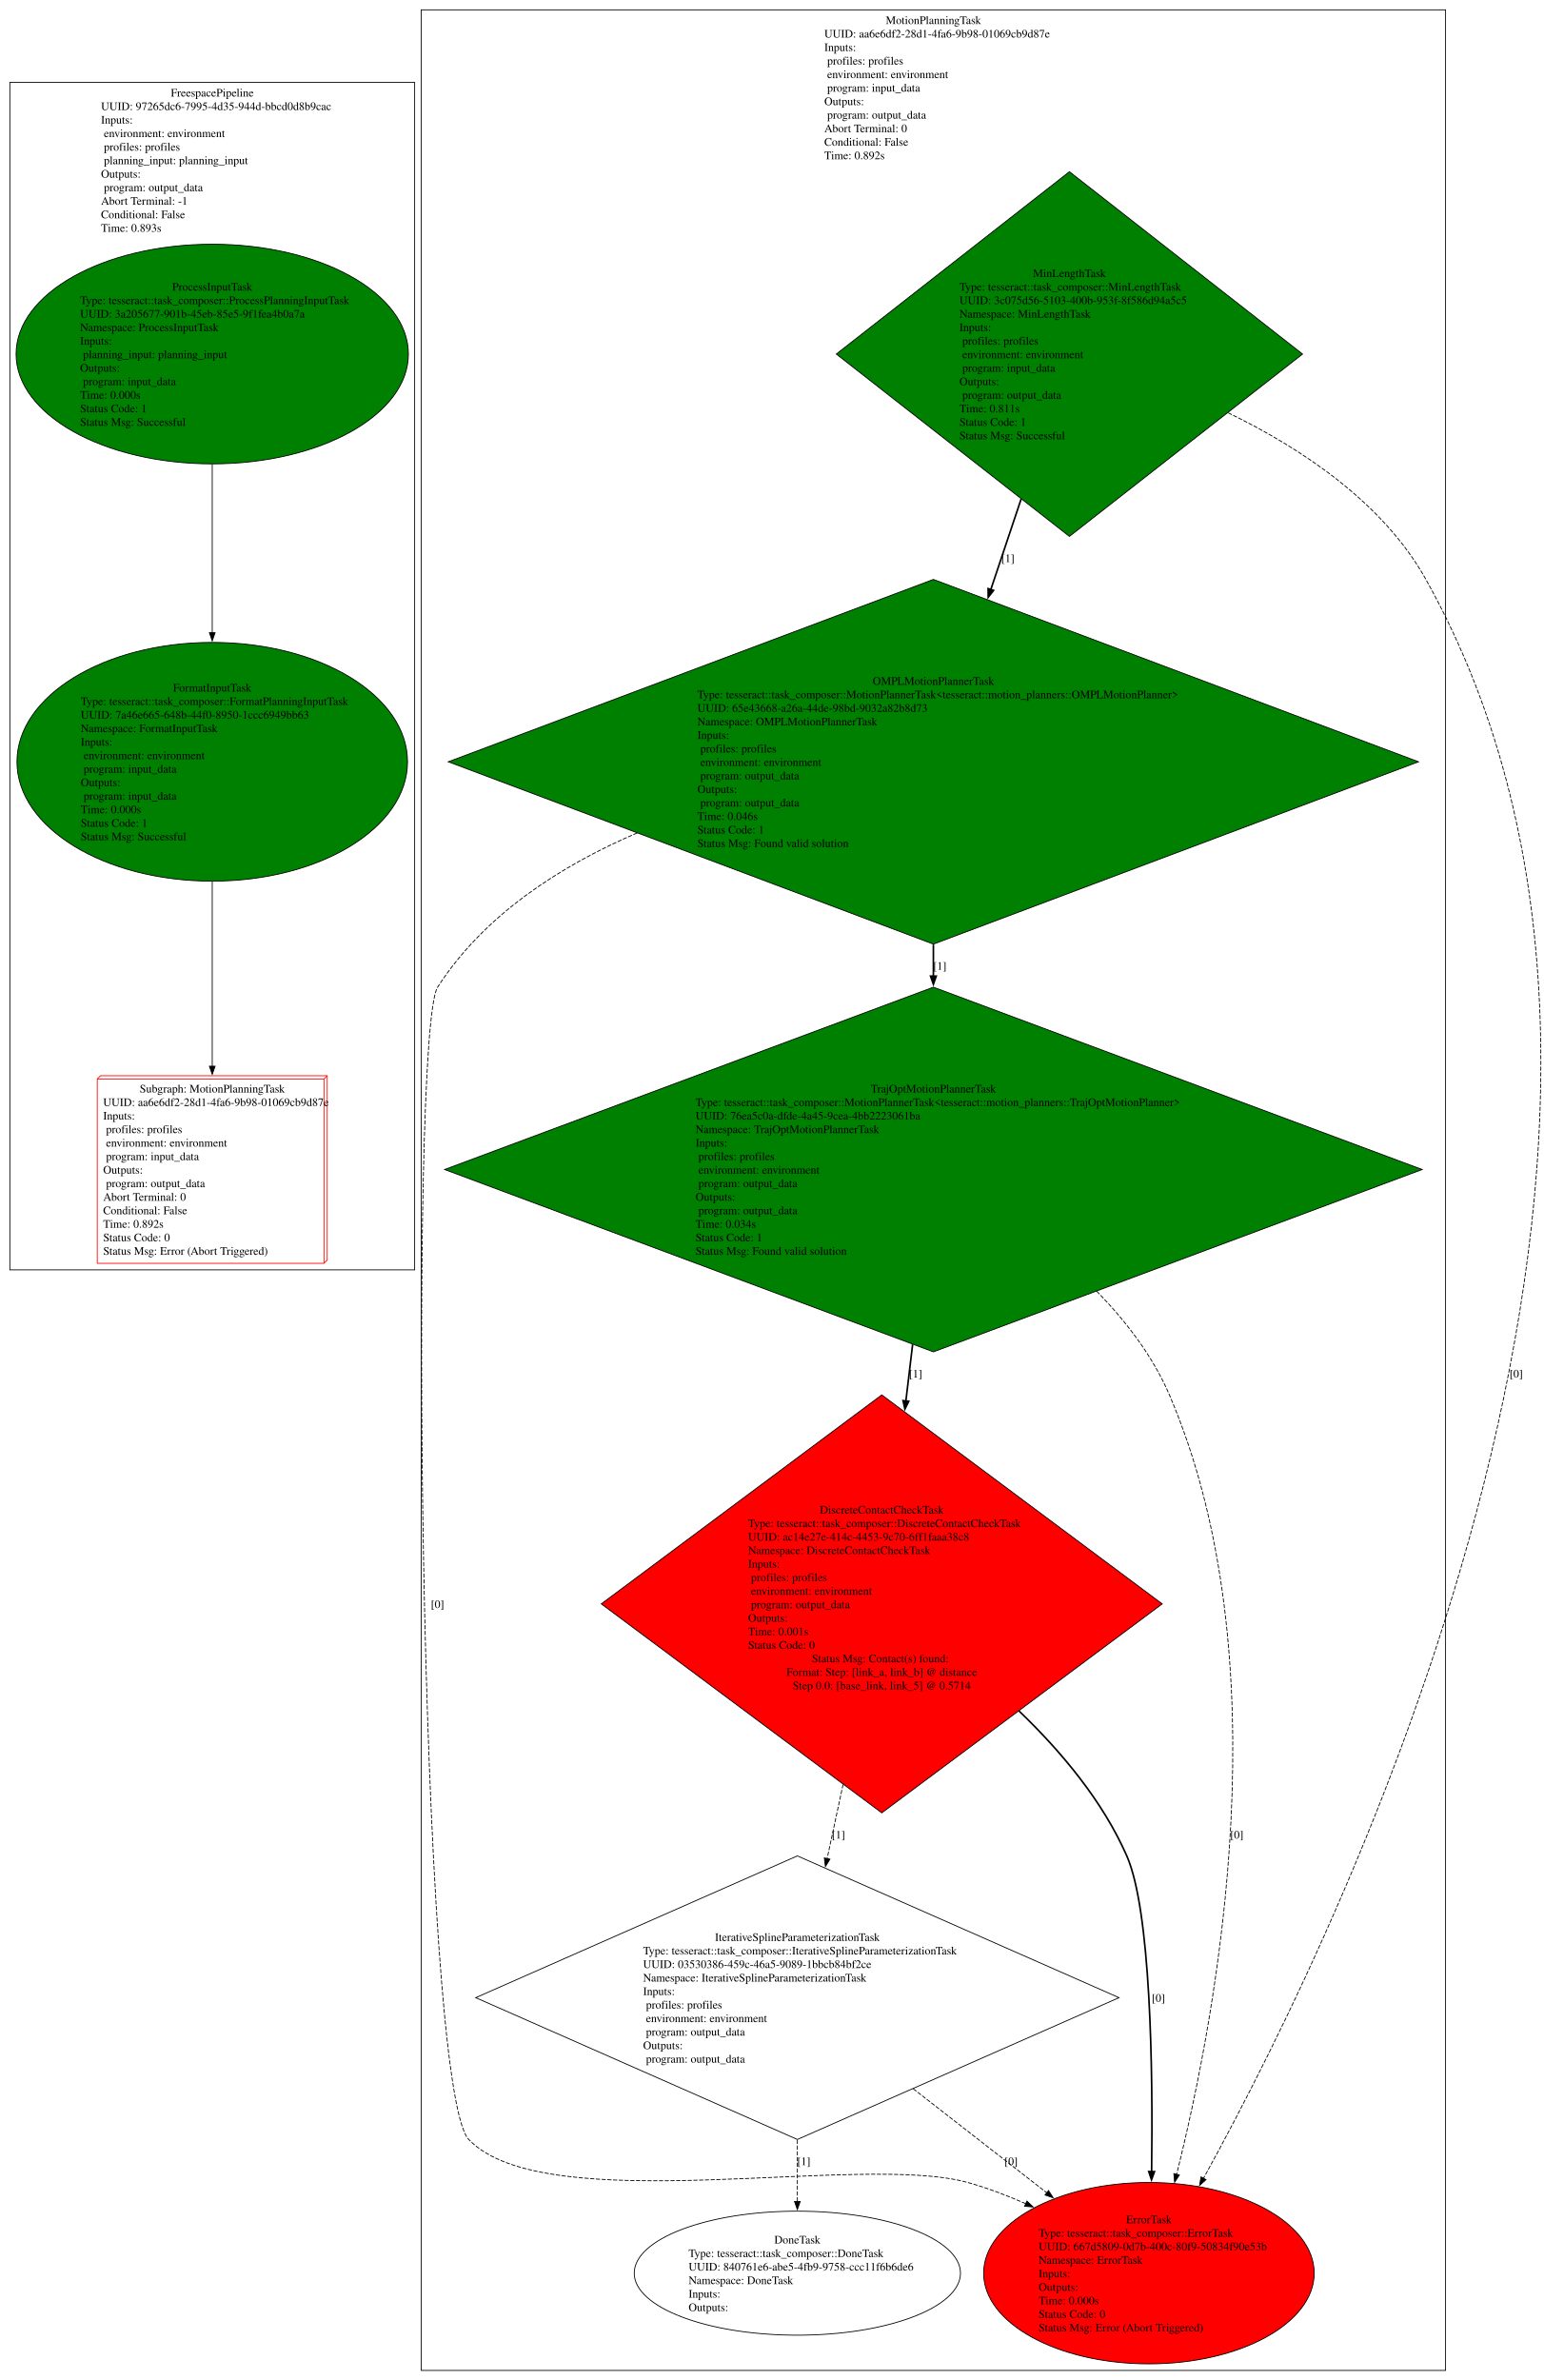
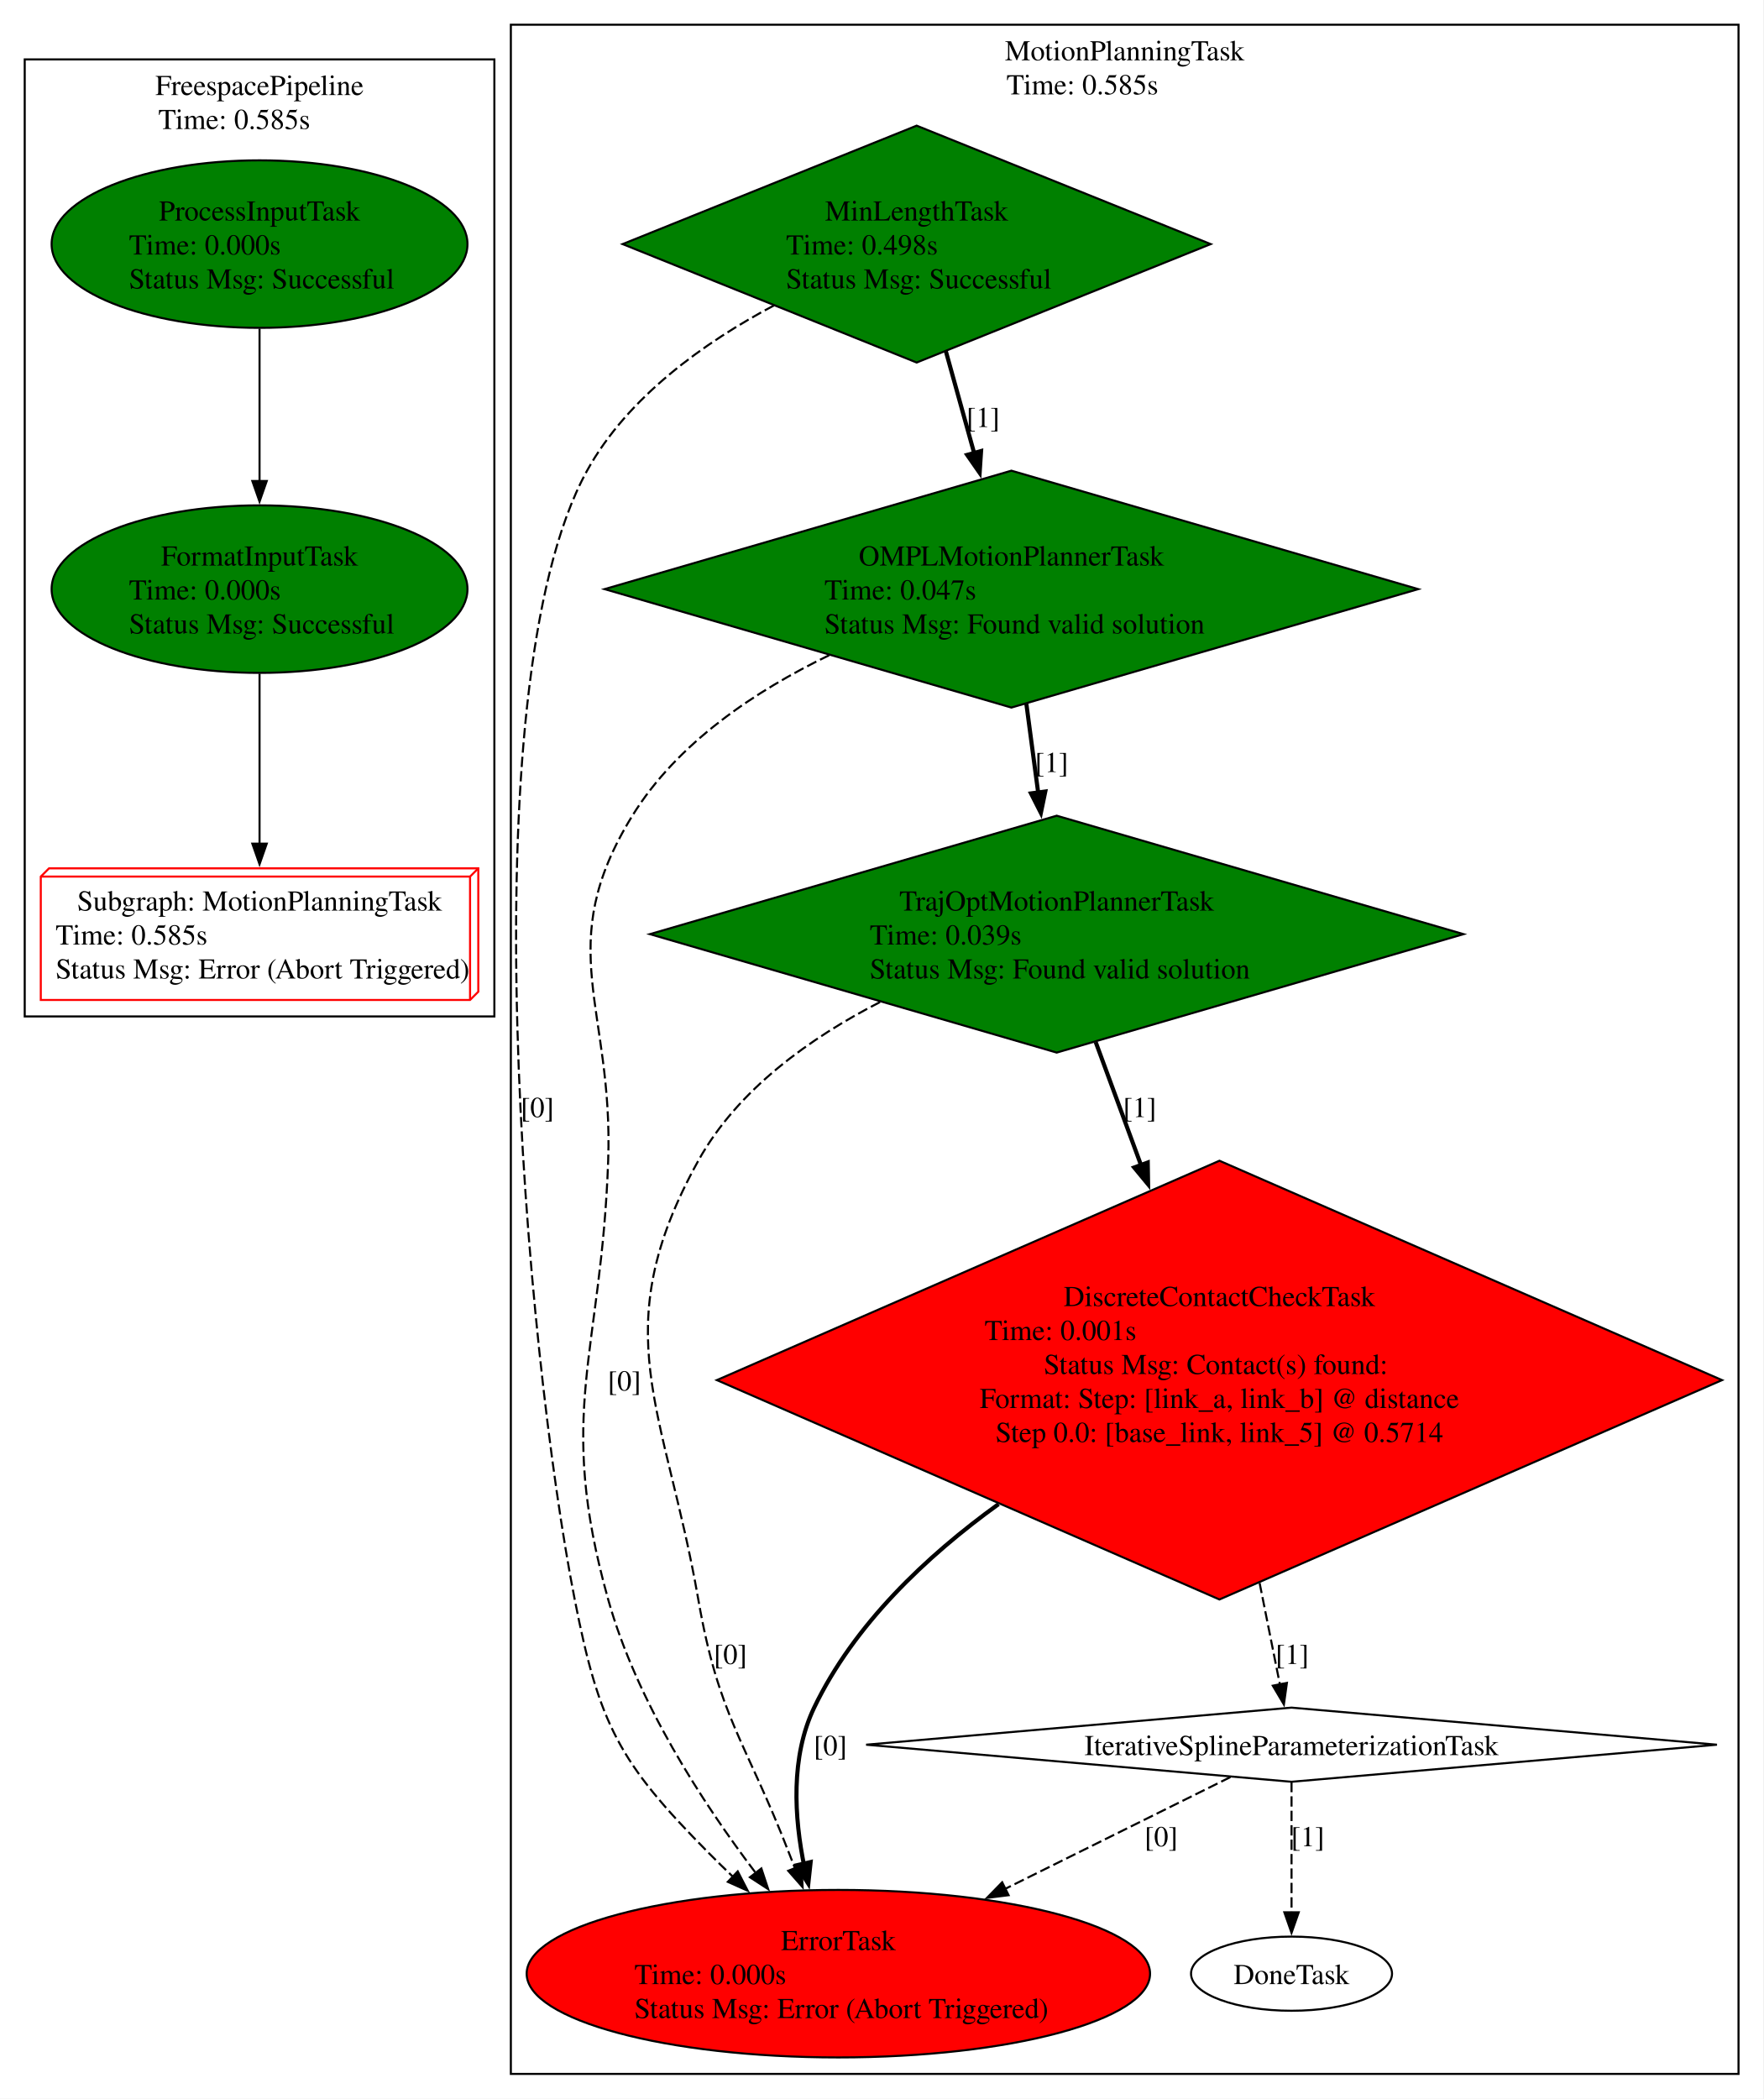
- <svg xmlns="http://www.w3.org/2000/svg" width="1884pt" height="2904pt" viewBox="0.00 0.00 1884.00 2904.00">
-   <g id="graph0" class="graph" transform="scale(1 1) rotate(0) translate(4 2900.32)">
-     <polygon fill="white" stroke="none" points="-4,4 -4,-2900.32 1880.46,-2900.32 1880.46,4 -4,4" />
+ <svg xmlns="http://www.w3.org/2000/svg" width="856pt" height="1019pt" viewBox="0.00 0.00 856.00 1019.00">
+   <g id="graph0" class="graph" transform="scale(1 1) rotate(0) translate(4 1014.82)">
+     <polygon fill="white" stroke="none" points="-4,4 -4,-1014.82 852,-1014.82 852,4 -4,4" />
    <g id="clust1" class="cluster">
-       <polygon fill="white" stroke="black" points="8,-1350.87 8,-2799.82 502,-2799.82 502,-1350.87 8,-1350.87" />
-       <text xml:space="preserve" text-anchor="middle" x="255" y="-2782.52" font-family="Times,serif" font-size="14.00">FreespacePipeline</text>
-       <text xml:space="preserve" text-anchor="start" x="119.25" y="-2766.02" font-family="Times,serif" font-size="14.00">UUID: 97265dc6-7995-4d35-944d-bbcd0d8b9cac</text>
-       <text xml:space="preserve" text-anchor="start" x="119.25" y="-2749.52" font-family="Times,serif" font-size="14.00">Inputs:</text>
-       <text xml:space="preserve" text-anchor="start" x="119.25" y="-2733.02" font-family="Times,serif" font-size="14.00">	environment: environment</text>
-       <text xml:space="preserve" text-anchor="start" x="119.25" y="-2716.52" font-family="Times,serif" font-size="14.00">	profiles: profiles</text>
-       <text xml:space="preserve" text-anchor="start" x="119.25" y="-2700.02" font-family="Times,serif" font-size="14.00">	planning_input: planning_input</text>
-       <text xml:space="preserve" text-anchor="start" x="119.25" y="-2683.52" font-family="Times,serif" font-size="14.00">Outputs:</text>
-       <text xml:space="preserve" text-anchor="start" x="119.25" y="-2667.02" font-family="Times,serif" font-size="14.00">	program: output_data</text>
-       <text xml:space="preserve" text-anchor="start" x="119.25" y="-2650.52" font-family="Times,serif" font-size="14.00">Abort Terminal: -1</text>
-       <text xml:space="preserve" text-anchor="start" x="119.25" y="-2634.02" font-family="Times,serif" font-size="14.00">Conditional: False</text>
-       <text xml:space="preserve" text-anchor="start" x="119.25" y="-2617.52" font-family="Times,serif" font-size="14.00">Time: 0.893s</text>
+       <polygon fill="white" stroke="black" points="8,-521.37 8,-985.98 236,-985.98 236,-521.37 8,-521.37" />
+       <text xml:space="preserve" text-anchor="middle" x="122" y="-968.68" font-family="Times,serif" font-size="14.00">FreespacePipeline</text>
+       <text xml:space="preserve" text-anchor="start" x="72.88" y="-952.18" font-family="Times,serif" font-size="14.00">Time: 0.585s</text>
    </g>
    <g id="clust2" class="cluster">
-       <polygon fill="white" stroke="black" points="510,-8 510,-2888.32 1760,-2888.32 1760,-8 510,-8" />
-       <text xml:space="preserve" text-anchor="middle" x="1135" y="-2871.02" font-family="Times,serif" font-size="14.00">MotionPlanningTask</text>
-       <text xml:space="preserve" text-anchor="start" x="1001.88" y="-2854.52" font-family="Times,serif" font-size="14.00">UUID: aa6e6df2-28d1-4fa6-9b98-01069cb9d87e</text>
-       <text xml:space="preserve" text-anchor="start" x="1001.88" y="-2838.02" font-family="Times,serif" font-size="14.00">Inputs:</text>
-       <text xml:space="preserve" text-anchor="start" x="1001.88" y="-2821.52" font-family="Times,serif" font-size="14.00">	profiles: profiles</text>
-       <text xml:space="preserve" text-anchor="start" x="1001.88" y="-2805.02" font-family="Times,serif" font-size="14.00">	environment: environment</text>
-       <text xml:space="preserve" text-anchor="start" x="1001.88" y="-2788.52" font-family="Times,serif" font-size="14.00">	program: input_data</text>
-       <text xml:space="preserve" text-anchor="start" x="1001.88" y="-2772.02" font-family="Times,serif" font-size="14.00">Outputs:</text>
-       <text xml:space="preserve" text-anchor="start" x="1001.88" y="-2755.52" font-family="Times,serif" font-size="14.00">	program: output_data</text>
-       <text xml:space="preserve" text-anchor="start" x="1001.88" y="-2739.02" font-family="Times,serif" font-size="14.00">Abort Terminal: 0</text>
-       <text xml:space="preserve" text-anchor="start" x="1001.88" y="-2722.52" font-family="Times,serif" font-size="14.00">Conditional: False</text>
-       <text xml:space="preserve" text-anchor="start" x="1001.88" y="-2706.02" font-family="Times,serif" font-size="14.00">Time: 0.892s</text>
+       <polygon fill="white" stroke="black" points="244,-8 244,-1002.82 840,-1002.82 840,-8 244,-8" />
+       <text xml:space="preserve" text-anchor="middle" x="542" y="-985.52" font-family="Times,serif" font-size="14.00">MotionPlanningTask</text>
+       <text xml:space="preserve" text-anchor="start" x="484.62" y="-969.02" font-family="Times,serif" font-size="14.00">Time: 0.585s</text>
    </g>
    <g id="node1" class="node">
-       <ellipse fill="green" stroke="black" cx="255" cy="-2468.32" rx="239.36" ry="134" />
-       <text xml:space="preserve" text-anchor="middle" x="255" y="-2545.77" font-family="Times,serif" font-size="14.00">ProcessInputTask</text>
-       <text xml:space="preserve" text-anchor="start" x="93.75" y="-2529.27" font-family="Times,serif" font-size="14.00">Type: tesseract::task_composer::ProcessPlanningInputTask</text>
-       <text xml:space="preserve" text-anchor="start" x="93.75" y="-2512.77" font-family="Times,serif" font-size="14.00">UUID: 3a205677-901b-45eb-85e5-9f1fea4b0a7a</text>
-       <text xml:space="preserve" text-anchor="start" x="93.75" y="-2496.27" font-family="Times,serif" font-size="14.00">Namespace: ProcessInputTask</text>
-       <text xml:space="preserve" text-anchor="start" x="93.75" y="-2479.77" font-family="Times,serif" font-size="14.00">Inputs:</text>
-       <text xml:space="preserve" text-anchor="start" x="93.75" y="-2463.27" font-family="Times,serif" font-size="14.00">	planning_input: planning_input</text>
-       <text xml:space="preserve" text-anchor="start" x="93.75" y="-2446.77" font-family="Times,serif" font-size="14.00">Outputs:</text>
-       <text xml:space="preserve" text-anchor="start" x="93.75" y="-2430.27" font-family="Times,serif" font-size="14.00">	program: input_data</text>
-       <text xml:space="preserve" text-anchor="start" x="93.75" y="-2413.77" font-family="Times,serif" font-size="14.00">Time: 0.000s</text>
-       <text xml:space="preserve" text-anchor="start" x="93.75" y="-2397.27" font-family="Times,serif" font-size="14.00">Status Code: 1</text>
-       <text xml:space="preserve" text-anchor="start" x="93.75" y="-2380.77" font-family="Times,serif" font-size="14.00">Status Msg: Successful</text>
+       <ellipse fill="green" stroke="black" cx="122" cy="-896.32" rx="100.94" ry="40.66" />
+       <text xml:space="preserve" text-anchor="middle" x="122" y="-907.77" font-family="Times,serif" font-size="14.00">ProcessInputTask</text>
+       <text xml:space="preserve" text-anchor="start" x="58.62" y="-891.27" font-family="Times,serif" font-size="14.00">Time: 0.000s</text>
+       <text xml:space="preserve" text-anchor="start" x="58.62" y="-874.77" font-family="Times,serif" font-size="14.00">Status Msg: Successful</text>
    </g>
    <g id="node2" class="node">
-       <ellipse fill="green" stroke="black" cx="255" cy="-1970.82" rx="238.29" ry="145.66" />
-       <text xml:space="preserve" text-anchor="middle" x="255" y="-2056.52" font-family="Times,serif" font-size="14.00">FormatInputTask</text>
-       <text xml:space="preserve" text-anchor="start" x="94.5" y="-2040.02" font-family="Times,serif" font-size="14.00">Type: tesseract::task_composer::FormatPlanningInputTask</text>
-       <text xml:space="preserve" text-anchor="start" x="94.5" y="-2023.52" font-family="Times,serif" font-size="14.00">UUID: 7a46e665-648b-44f0-8950-1ccc6949bb63</text>
-       <text xml:space="preserve" text-anchor="start" x="94.5" y="-2007.02" font-family="Times,serif" font-size="14.00">Namespace: FormatInputTask</text>
-       <text xml:space="preserve" text-anchor="start" x="94.5" y="-1990.52" font-family="Times,serif" font-size="14.00">Inputs:</text>
-       <text xml:space="preserve" text-anchor="start" x="94.5" y="-1974.02" font-family="Times,serif" font-size="14.00">	environment: environment</text>
-       <text xml:space="preserve" text-anchor="start" x="94.5" y="-1957.52" font-family="Times,serif" font-size="14.00">	program: input_data</text>
-       <text xml:space="preserve" text-anchor="start" x="94.5" y="-1941.02" font-family="Times,serif" font-size="14.00">Outputs:</text>
-       <text xml:space="preserve" text-anchor="start" x="94.5" y="-1924.52" font-family="Times,serif" font-size="14.00">	program: input_data</text>
-       <text xml:space="preserve" text-anchor="start" x="94.5" y="-1908.02" font-family="Times,serif" font-size="14.00">Time: 0.000s</text>
-       <text xml:space="preserve" text-anchor="start" x="94.5" y="-1891.52" font-family="Times,serif" font-size="14.00">Status Code: 1</text>
-       <text xml:space="preserve" text-anchor="start" x="94.5" y="-1875.02" font-family="Times,serif" font-size="14.00">Status Msg: Successful</text>
+       <ellipse fill="green" stroke="black" cx="122" cy="-728.82" rx="100.94" ry="40.66" />
+       <text xml:space="preserve" text-anchor="middle" x="122" y="-740.27" font-family="Times,serif" font-size="14.00">FormatInputTask</text>
+       <text xml:space="preserve" text-anchor="start" x="58.62" y="-723.77" font-family="Times,serif" font-size="14.00">Time: 0.000s</text>
+       <text xml:space="preserve" text-anchor="start" x="58.62" y="-707.27" font-family="Times,serif" font-size="14.00">Status Msg: Successful</text>
    </g>
    <g id="edge1" class="edge">
-       <path fill="none" stroke="black" d="M255,-2333.89C255,-2270.48 255,-2194.28 255,-2128.18" />
-       <polygon fill="black" stroke="black" points="258.5,-2128.33 255,-2118.33 251.5,-2128.33 258.5,-2128.33" />
+       <path fill="none" stroke="black" d="M122,-855.25C122,-832.97 122,-805.01 122,-781.14" />
+       <polygon fill="black" stroke="black" points="125.5,-781.31 122,-771.31 118.5,-781.31 125.5,-781.31" />
    </g>
    <g id="node3" class="node">
-       <polygon fill="none" stroke="red" points="395.32,-1587.77 118.68,-1587.77 114.68,-1583.77 114.68,-1358.87 391.32,-1358.87 395.32,-1362.87 395.32,-1587.77" />
-       <polyline fill="none" stroke="red" points="391.32,-1583.77 114.68,-1583.77" />
-       <polyline fill="none" stroke="red" points="391.32,-1583.77 391.32,-1358.87" />
-       <polyline fill="none" stroke="red" points="391.32,-1583.77 395.32,-1587.77" />
-       <text xml:space="preserve" text-anchor="middle" x="255" y="-1567.27" font-family="Times,serif" font-size="14.00">Subgraph: MotionPlanningTask</text>
-       <text xml:space="preserve" text-anchor="start" x="121.88" y="-1550.77" font-family="Times,serif" font-size="14.00">UUID: aa6e6df2-28d1-4fa6-9b98-01069cb9d87e</text>
-       <text xml:space="preserve" text-anchor="start" x="121.88" y="-1534.27" font-family="Times,serif" font-size="14.00">Inputs:</text>
-       <text xml:space="preserve" text-anchor="start" x="121.88" y="-1517.77" font-family="Times,serif" font-size="14.00">	profiles: profiles</text>
-       <text xml:space="preserve" text-anchor="start" x="121.88" y="-1501.27" font-family="Times,serif" font-size="14.00">	environment: environment</text>
-       <text xml:space="preserve" text-anchor="start" x="121.88" y="-1484.77" font-family="Times,serif" font-size="14.00">	program: input_data</text>
-       <text xml:space="preserve" text-anchor="start" x="121.88" y="-1468.27" font-family="Times,serif" font-size="14.00">Outputs:</text>
-       <text xml:space="preserve" text-anchor="start" x="121.88" y="-1451.77" font-family="Times,serif" font-size="14.00">	program: output_data</text>
-       <text xml:space="preserve" text-anchor="start" x="121.88" y="-1435.27" font-family="Times,serif" font-size="14.00">Abort Terminal: 0</text>
-       <text xml:space="preserve" text-anchor="start" x="121.88" y="-1418.77" font-family="Times,serif" font-size="14.00">Conditional: False</text>
-       <text xml:space="preserve" text-anchor="start" x="121.88" y="-1402.27" font-family="Times,serif" font-size="14.00">Time: 0.892s</text>
-       <text xml:space="preserve" text-anchor="start" x="121.88" y="-1385.77" font-family="Times,serif" font-size="14.00">Status Code: 0</text>
-       <text xml:space="preserve" text-anchor="start" x="121.88" y="-1369.27" font-family="Times,serif" font-size="14.00">Status Msg: Error (Abort Triggered)</text>
+       <polygon fill="none" stroke="red" points="228.2,-593.27 19.8,-593.27 15.8,-589.27 15.8,-529.37 224.2,-529.37 228.2,-533.37 228.2,-593.27" />
+       <polyline fill="none" stroke="red" points="224.2,-589.27 15.8,-589.27" />
+       <polyline fill="none" stroke="red" points="224.2,-589.27 224.2,-529.37" />
+       <polyline fill="none" stroke="red" points="224.2,-589.27 228.2,-593.27" />
+       <text xml:space="preserve" text-anchor="middle" x="122" y="-572.77" font-family="Times,serif" font-size="14.00">Subgraph: MotionPlanningTask</text>
+       <text xml:space="preserve" text-anchor="start" x="23" y="-556.27" font-family="Times,serif" font-size="14.00">Time: 0.585s</text>
+       <text xml:space="preserve" text-anchor="start" x="23" y="-539.77" font-family="Times,serif" font-size="14.00">Status Msg: Error (Abort Triggered)</text>
    </g>
    <g id="edge2" class="edge">
-       <path fill="none" stroke="black" d="M255,-1824.84C255,-1753.28 255,-1667.82 255,-1599.2" />
-       <polygon fill="black" stroke="black" points="258.5,-1599.41 255,-1589.41 251.5,-1599.41 258.5,-1599.41" />
+       <path fill="none" stroke="black" d="M122,-687.75C122,-662.7 122,-630.46 122,-604.94" />
+       <polygon fill="black" stroke="black" points="125.5,-605.25 122,-595.25 118.5,-605.25 125.5,-605.25" />
    </g>
    <g id="node4" class="node">
-       <polygon fill="white" stroke="black" points="969,-635.82 576.5,-462.82 969,-289.82 1361.5,-462.82 969,-635.82" />
-       <text xml:space="preserve" text-anchor="middle" x="969" y="-532.02" font-family="Times,serif" font-size="14.00">IterativeSplineParameterizationTask</text>
-       <text xml:space="preserve" text-anchor="start" x="780.75" y="-515.52" font-family="Times,serif" font-size="14.00">Type: tesseract::task_composer::IterativeSplineParameterizationTask</text>
-       <text xml:space="preserve" text-anchor="start" x="780.75" y="-499.02" font-family="Times,serif" font-size="14.00">UUID: 03530386-459c-46a5-9089-1bbcb84bf2ce</text>
-       <text xml:space="preserve" text-anchor="start" x="780.75" y="-482.52" font-family="Times,serif" font-size="14.00">Namespace: IterativeSplineParameterizationTask</text>
-       <text xml:space="preserve" text-anchor="start" x="780.75" y="-466.02" font-family="Times,serif" font-size="14.00">Inputs:</text>
-       <text xml:space="preserve" text-anchor="start" x="780.75" y="-449.52" font-family="Times,serif" font-size="14.00">	profiles: profiles</text>
-       <text xml:space="preserve" text-anchor="start" x="780.75" y="-433.02" font-family="Times,serif" font-size="14.00">	environment: environment</text>
-       <text xml:space="preserve" text-anchor="start" x="780.75" y="-416.52" font-family="Times,serif" font-size="14.00">	program: output_data</text>
-       <text xml:space="preserve" text-anchor="start" x="780.75" y="-400.02" font-family="Times,serif" font-size="14.00">Outputs:</text>
-       <text xml:space="preserve" text-anchor="start" x="780.75" y="-383.52" font-family="Times,serif" font-size="14.00">	program: output_data</text>
+       <ellipse fill="red" stroke="black" cx="403" cy="-56.66" rx="151.32" ry="40.66" />
+       <text xml:space="preserve" text-anchor="middle" x="403" y="-68.11" font-family="Times,serif" font-size="14.00">ErrorTask</text>
+       <text xml:space="preserve" text-anchor="start" x="304" y="-51.61" font-family="Times,serif" font-size="14.00">Time: 0.000s</text>
+       <text xml:space="preserve" text-anchor="start" x="304" y="-35.11" font-family="Times,serif" font-size="14.00">Status Msg: Error (Abort Triggered)</text>
    </g>
    <g id="node5" class="node">
-       <ellipse fill="red" stroke="black" cx="1398" cy="-126.66" rx="201.7" ry="110.66" />
-       <text xml:space="preserve" text-anchor="middle" x="1398" y="-187.61" font-family="Times,serif" font-size="14.00">ErrorTask</text>
-       <text xml:space="preserve" text-anchor="start" x="1263.38" y="-171.11" font-family="Times,serif" font-size="14.00">Type: tesseract::task_composer::ErrorTask</text>
-       <text xml:space="preserve" text-anchor="start" x="1263.38" y="-154.61" font-family="Times,serif" font-size="14.00">UUID: 667d5809-0d7b-400c-80f9-50834f90e53b</text>
-       <text xml:space="preserve" text-anchor="start" x="1263.38" y="-138.11" font-family="Times,serif" font-size="14.00">Namespace: ErrorTask</text>
-       <text xml:space="preserve" text-anchor="start" x="1263.38" y="-121.61" font-family="Times,serif" font-size="14.00">Inputs:</text>
-       <text xml:space="preserve" text-anchor="start" x="1263.38" y="-105.11" font-family="Times,serif" font-size="14.00">Outputs:</text>
-       <text xml:space="preserve" text-anchor="start" x="1263.38" y="-88.61" font-family="Times,serif" font-size="14.00">Time: 0.000s</text>
-       <text xml:space="preserve" text-anchor="start" x="1263.38" y="-72.11" font-family="Times,serif" font-size="14.00">Status Code: 0</text>
-       <text xml:space="preserve" text-anchor="start" x="1263.38" y="-55.61" font-family="Times,serif" font-size="14.00">Status Msg: Error (Abort Triggered)</text>
+       <polygon fill="green" stroke="black" points="509,-618.82 311.5,-561.32 509,-503.82 706.5,-561.32 509,-618.82" />
+       <text xml:space="preserve" text-anchor="middle" x="509" y="-572.77" font-family="Times,serif" font-size="14.00">TrajOptMotionPlannerTask</text>
+       <text xml:space="preserve" text-anchor="start" x="418.25" y="-556.27" font-family="Times,serif" font-size="14.00">Time: 0.039s</text>
+       <text xml:space="preserve" text-anchor="start" x="418.25" y="-539.77" font-family="Times,serif" font-size="14.00">Status Msg: Found valid solution</text>
    </g>
    <g id="edge3" class="edge">
-       <path fill="none" stroke="black" stroke-dasharray="5,2" d="M1110.36,-351.71C1163.1,-310.64 1222.53,-264.34 1273.63,-224.54" />
-       <polygon fill="black" stroke="black" points="1275.47,-227.54 1281.21,-218.63 1271.17,-222.02 1275.47,-227.54" />
-       <text xml:space="preserve" text-anchor="middle" x="1229.8" y="-258.52" font-family="Times,serif" font-size="14.00">[0]</text>
+       <path fill="none" stroke="black" stroke-dasharray="5,2" d="M423.21,-528.34C389.42,-511.02 354.16,-485.93 335,-451.32 289.15,-368.49 318.82,-331.59 335,-238.32 344.92,-181.11 358.06,-169.47 379,-115.32 379.96,-112.84 380.95,-110.31 381.96,-107.77" />
+       <polygon fill="black" stroke="black" points="385.14,-109.24 385.64,-98.66 378.65,-106.62 385.14,-109.24" />
+       <text xml:space="preserve" text-anchor="middle" x="350.58" y="-207.02" font-family="Times,serif" font-size="14.00">[0]</text>
    </g>
    <g id="node6" class="node">
-       <ellipse fill="white" stroke="black" cx="969" cy="-126.66" rx="199.05" ry="75.66" />
-       <text xml:space="preserve" text-anchor="middle" x="969" y="-162.86" font-family="Times,serif" font-size="14.00">DoneTask</text>
-       <text xml:space="preserve" text-anchor="start" x="836.25" y="-146.36" font-family="Times,serif" font-size="14.00">Type: tesseract::task_composer::DoneTask</text>
-       <text xml:space="preserve" text-anchor="start" x="836.25" y="-129.86" font-family="Times,serif" font-size="14.00">UUID: 840761e6-abe5-4fb9-9758-ccc11f6b6de6</text>
-       <text xml:space="preserve" text-anchor="start" x="836.25" y="-113.36" font-family="Times,serif" font-size="14.00">Namespace: DoneTask</text>
-       <text xml:space="preserve" text-anchor="start" x="836.25" y="-96.86" font-family="Times,serif" font-size="14.00">Inputs:</text>
-       <text xml:space="preserve" text-anchor="start" x="836.25" y="-80.36" font-family="Times,serif" font-size="14.00">Outputs:</text>
+       <polygon fill="red" stroke="black" points="588,-451.32 344,-344.82 588,-238.32 832,-344.82 588,-451.32" />
+       <text xml:space="preserve" text-anchor="middle" x="588" y="-380.77" font-family="Times,serif" font-size="14.00">DiscreteContactCheckTask</text>
+       <text xml:space="preserve" text-anchor="start" x="474" y="-364.27" font-family="Times,serif" font-size="14.00">Time: 0.001s</text>
+       <text xml:space="preserve" text-anchor="middle" x="588" y="-347.77" font-family="Times,serif" font-size="14.00">Status Msg: Contact(s) found: </text>
+       <text xml:space="preserve" text-anchor="middle" x="588" y="-331.27" font-family="Times,serif" font-size="14.00">Format: Step: [link_a, link_b] @ distance</text>
+       <text xml:space="preserve" text-anchor="middle" x="588" y="-314.77" font-family="Times,serif" font-size="14.00">Step 0.0: [base_link, link_5] @ 0.5714</text>
    </g>
    <g id="edge4" class="edge">
-       <path fill="none" stroke="black" stroke-dasharray="5,2" d="M969,-289.36C969,-263.28 969,-237.38 969,-214.2" />
-       <polygon fill="black" stroke="black" points="972.5,-214.21 969,-204.21 965.5,-214.21 972.5,-214.21" />
-       <text xml:space="preserve" text-anchor="middle" x="976.88" y="-258.52" font-family="Times,serif" font-size="14.00">[1]</text>
+       <path fill="none" stroke="black" stroke-width="2" d="M527.92,-508.94C534.72,-490.49 542.64,-468.98 550.46,-447.75" />
+       <polygon fill="black" stroke="black" stroke-width="2" points="553.19,-450.46 553.36,-439.87 546.62,-448.04 553.19,-450.46" />
+       <text xml:space="preserve" text-anchor="middle" x="549.3" y="-472.52" font-family="Times,serif" font-size="14.00">[1]</text>
+     </g>
+     <g id="edge7" class="edge">
+       <path fill="none" stroke="black" stroke-width="2" d="M480.78,-284.63C445.56,-259.21 410.52,-226.01 391.25,-185.82 379.82,-161.97 381.47,-132.77 386.55,-108.28" />
+       <polygon fill="black" stroke="black" stroke-width="2" points="389.54,-110.87 388.4,-100.34 382.72,-109.28 389.54,-110.87" />
+       <text xml:space="preserve" text-anchor="middle" x="399.12" y="-162.77" font-family="Times,serif" font-size="14.00">[0]</text>
+     </g>
+     <g id="node8" class="node">
+       <polygon fill="white" stroke="black" points="623,-185.82 416.47,-167.82 623,-149.82 829.53,-167.82 623,-185.82" />
+       <text xml:space="preserve" text-anchor="middle" x="623" y="-162.77" font-family="Times,serif" font-size="14.00">IterativeSplineParameterizationTask</text>
+     </g>
+     <g id="edge8" class="edge">
+       <path fill="none" stroke="black" stroke-dasharray="5,2" d="M607.5,-246.34C611.11,-228.25 614.62,-210.74 617.37,-196.95" />
+       <polygon fill="black" stroke="black" points="620.76,-197.84 619.29,-187.35 613.9,-196.47 620.76,-197.84" />
+       <text xml:space="preserve" text-anchor="middle" x="623.32" y="-207.02" font-family="Times,serif" font-size="14.00">[1]</text>
    </g>
    <g id="node7" class="node">
-       <polygon fill="green" stroke="black" points="1301,-2690.82 1016.5,-2468.32 1301,-2245.82 1585.5,-2468.32 1301,-2690.82" />
-       <text xml:space="preserve" text-anchor="middle" x="1301" y="-2562.27" font-family="Times,serif" font-size="14.00">MinLengthTask</text>
-       <text xml:space="preserve" text-anchor="start" x="1166.75" y="-2545.77" font-family="Times,serif" font-size="14.00">Type: tesseract::task_composer::MinLengthTask</text>
-       <text xml:space="preserve" text-anchor="start" x="1166.75" y="-2529.27" font-family="Times,serif" font-size="14.00">UUID: 3c075d56-5103-400b-953f-8f586d94a5c5</text>
-       <text xml:space="preserve" text-anchor="start" x="1166.75" y="-2512.77" font-family="Times,serif" font-size="14.00">Namespace: MinLengthTask</text>
-       <text xml:space="preserve" text-anchor="start" x="1166.75" y="-2496.27" font-family="Times,serif" font-size="14.00">Inputs:</text>
-       <text xml:space="preserve" text-anchor="start" x="1166.75" y="-2479.77" font-family="Times,serif" font-size="14.00">	profiles: profiles</text>
-       <text xml:space="preserve" text-anchor="start" x="1166.75" y="-2463.27" font-family="Times,serif" font-size="14.00">	environment: environment</text>
-       <text xml:space="preserve" text-anchor="start" x="1166.75" y="-2446.77" font-family="Times,serif" font-size="14.00">	program: input_data</text>
-       <text xml:space="preserve" text-anchor="start" x="1166.75" y="-2430.27" font-family="Times,serif" font-size="14.00">Outputs:</text>
-       <text xml:space="preserve" text-anchor="start" x="1166.75" y="-2413.77" font-family="Times,serif" font-size="14.00">	program: output_data</text>
-       <text xml:space="preserve" text-anchor="start" x="1166.75" y="-2397.27" font-family="Times,serif" font-size="14.00">Time: 0.811s</text>
-       <text xml:space="preserve" text-anchor="start" x="1166.75" y="-2380.77" font-family="Times,serif" font-size="14.00">Status Code: 1</text>
-       <text xml:space="preserve" text-anchor="start" x="1166.75" y="-2364.27" font-family="Times,serif" font-size="14.00">Status Msg: Successful</text>
+       <polygon fill="green" stroke="black" points="487,-786.32 289.5,-728.82 487,-671.32 684.5,-728.82 487,-786.32" />
+       <text xml:space="preserve" text-anchor="middle" x="487" y="-740.27" font-family="Times,serif" font-size="14.00">OMPLMotionPlannerTask</text>
+       <text xml:space="preserve" text-anchor="start" x="396.25" y="-723.77" font-family="Times,serif" font-size="14.00">Time: 0.047s</text>
+       <text xml:space="preserve" text-anchor="start" x="396.25" y="-707.27" font-family="Times,serif" font-size="14.00">Status Msg: Found valid solution</text>
    </g>
    <g id="edge5" class="edge">
-       <path fill="none" stroke="black" stroke-dasharray="5,2" d="M1494.64,-2396.67C1584.93,-2352.88 1683.77,-2286.83 1736,-2193.32 2106.93,-1529.2 1645.24,-570.01 1464.58,-242.37" />
-       <polygon fill="black" stroke="black" points="1467.7,-240.77 1459.79,-233.71 1461.57,-244.16 1467.7,-240.77" />
-       <text xml:space="preserve" text-anchor="middle" x="1846.19" y="-1219.52" font-family="Times,serif" font-size="14.00">[0]</text>
-     </g>
-     <g id="node8" class="node">
-       <polygon fill="green" stroke="black" points="1135,-2193.32 543,-1970.82 1135,-1748.32 1727,-1970.82 1135,-2193.32" />
-       <text xml:space="preserve" text-anchor="middle" x="1135" y="-2064.77" font-family="Times,serif" font-size="14.00">OMPLMotionPlannerTask</text>
-       <text xml:space="preserve" text-anchor="start" x="847" y="-2048.27" font-family="Times,serif" font-size="14.00">Type: tesseract::task_composer::MotionPlannerTask&lt;tesseract::motion_planners::OMPLMotionPlanner&gt;</text>
-       <text xml:space="preserve" text-anchor="start" x="847" y="-2031.77" font-family="Times,serif" font-size="14.00">UUID: 65e43668-a26a-44de-98bd-9032a82b8d73</text>
-       <text xml:space="preserve" text-anchor="start" x="847" y="-2015.27" font-family="Times,serif" font-size="14.00">Namespace: OMPLMotionPlannerTask</text>
-       <text xml:space="preserve" text-anchor="start" x="847" y="-1998.77" font-family="Times,serif" font-size="14.00">Inputs:</text>
-       <text xml:space="preserve" text-anchor="start" x="847" y="-1982.27" font-family="Times,serif" font-size="14.00">	profiles: profiles</text>
-       <text xml:space="preserve" text-anchor="start" x="847" y="-1965.77" font-family="Times,serif" font-size="14.00">	environment: environment</text>
-       <text xml:space="preserve" text-anchor="start" x="847" y="-1949.27" font-family="Times,serif" font-size="14.00">	program: output_data</text>
-       <text xml:space="preserve" text-anchor="start" x="847" y="-1932.77" font-family="Times,serif" font-size="14.00">Outputs:</text>
-       <text xml:space="preserve" text-anchor="start" x="847" y="-1916.27" font-family="Times,serif" font-size="14.00">	program: output_data</text>
-       <text xml:space="preserve" text-anchor="start" x="847" y="-1899.77" font-family="Times,serif" font-size="14.00">Time: 0.046s</text>
-       <text xml:space="preserve" text-anchor="start" x="847" y="-1883.27" font-family="Times,serif" font-size="14.00">Status Code: 1</text>
-       <text xml:space="preserve" text-anchor="start" x="847" y="-1866.77" font-family="Times,serif" font-size="14.00">Status Msg: Found valid solution</text>
+       <path fill="none" stroke="black" stroke-dasharray="5,2" d="M398.57,-696.74C362.79,-679.49 324.84,-654.2 303,-618.82 263.8,-555.31 293.86,-525.9 291.25,-451.32 287.94,-356.71 265.73,-329.48 291.25,-238.32 305.07,-188.93 336.86,-139.88 363.01,-105.38" />
+       <polygon fill="black" stroke="black" points="365.61,-107.75 368.94,-97.69 360.06,-103.47 365.61,-107.75" />
+       <text xml:space="preserve" text-anchor="middle" x="299.12" y="-339.77" font-family="Times,serif" font-size="14.00">[0]</text>
    </g>
    <g id="edge6" class="edge">
-       <path fill="none" stroke="black" stroke-width="2" d="M1242.12,-2291.58C1229.94,-2255.21 1216.99,-2216.57 1204.47,-2179.18" />
-       <polygon fill="black" stroke="black" stroke-width="2" points="1208.41,-2179.92 1201.91,-2171.55 1201.77,-2182.14 1208.41,-2179.92" />
-       <text xml:space="preserve" text-anchor="middle" x="1225.88" y="-2214.52" font-family="Times,serif" font-size="14.00">[1]</text>
+       <path fill="none" stroke="black" stroke-width="2" d="M494.26,-673.17C496.17,-658.84 498.24,-643.23 500.22,-628.37" />
+       <polygon fill="black" stroke="black" stroke-width="2" points="503.46,-630.57 501.31,-620.19 496.52,-629.64 503.46,-630.57" />
+       <text xml:space="preserve" text-anchor="middle" x="506.53" y="-640.02" font-family="Times,serif" font-size="14.00">[1]</text>
    </g>
-     <g id="edge7" class="edge">
-       <path fill="none" stroke="black" stroke-dasharray="5,2" d="M773.49,-1883.96C678.22,-1843.12 586.4,-1783.28 530,-1695.82 494.91,-1641.41 506.77,-354.01 568,-289.82 661.76,-191.54 1046.18,-273.9 1177,-237.32 1200.63,-230.72 1224.74,-221.58 1247.95,-211.37" />
-       <polygon fill="black" stroke="black" points="1249.11,-214.68 1256.8,-207.39 1246.25,-208.3 1249.11,-214.68" />
-       <text xml:space="preserve" text-anchor="middle" x="529.86" y="-938.27" font-family="Times,serif" font-size="14.00">[0]</text>
+     <g id="edge11" class="edge">
+       <path fill="none" stroke="black" stroke-dasharray="5,2" d="M593.33,-152.1C565.34,-138.21 522.08,-116.74 483.88,-97.79" />
+       <polygon fill="black" stroke="black" points="485.64,-94.76 475.13,-93.45 482.53,-101.03 485.64,-94.76" />
+       <text xml:space="preserve" text-anchor="middle" x="559.71" y="-118.52" font-family="Times,serif" font-size="14.00">[0]</text>
+     </g>
+     <g id="node10" class="node">
+       <ellipse fill="white" stroke="black" cx="623" cy="-56.66" rx="48.79" ry="18" />
+       <text xml:space="preserve" text-anchor="middle" x="623" y="-51.61" font-family="Times,serif" font-size="14.00">DoneTask</text>
+     </g>
+     <g id="edge12" class="edge">
+       <path fill="none" stroke="black" stroke-dasharray="5,2" d="M623,-149.76C623,-132.8 623,-106.46 623,-86.29" />
+       <polygon fill="black" stroke="black" points="626.5,-86.47 623,-76.47 619.5,-86.47 626.5,-86.47" />
+       <text xml:space="preserve" text-anchor="middle" x="630.88" y="-118.52" font-family="Times,serif" font-size="14.00">[1]</text>
    </g>
    <g id="node9" class="node">
-       <polygon fill="green" stroke="black" points="1135,-1695.82 538.5,-1473.32 1135,-1250.82 1731.5,-1473.32 1135,-1695.82" />
-       <text xml:space="preserve" text-anchor="middle" x="1135" y="-1567.27" font-family="Times,serif" font-size="14.00">TrajOptMotionPlannerTask</text>
-       <text xml:space="preserve" text-anchor="start" x="844.75" y="-1550.77" font-family="Times,serif" font-size="14.00">Type: tesseract::task_composer::MotionPlannerTask&lt;tesseract::motion_planners::TrajOptMotionPlanner&gt;</text>
-       <text xml:space="preserve" text-anchor="start" x="844.75" y="-1534.27" font-family="Times,serif" font-size="14.00">UUID: 76ea5c0a-dfde-4a45-9cea-4bb2223061ba</text>
-       <text xml:space="preserve" text-anchor="start" x="844.75" y="-1517.77" font-family="Times,serif" font-size="14.00">Namespace: TrajOptMotionPlannerTask</text>
-       <text xml:space="preserve" text-anchor="start" x="844.75" y="-1501.27" font-family="Times,serif" font-size="14.00">Inputs:</text>
-       <text xml:space="preserve" text-anchor="start" x="844.75" y="-1484.77" font-family="Times,serif" font-size="14.00">	profiles: profiles</text>
-       <text xml:space="preserve" text-anchor="start" x="844.75" y="-1468.27" font-family="Times,serif" font-size="14.00">	environment: environment</text>
-       <text xml:space="preserve" text-anchor="start" x="844.75" y="-1451.77" font-family="Times,serif" font-size="14.00">	program: output_data</text>
-       <text xml:space="preserve" text-anchor="start" x="844.75" y="-1435.27" font-family="Times,serif" font-size="14.00">Outputs:</text>
-       <text xml:space="preserve" text-anchor="start" x="844.75" y="-1418.77" font-family="Times,serif" font-size="14.00">	program: output_data</text>
-       <text xml:space="preserve" text-anchor="start" x="844.75" y="-1402.27" font-family="Times,serif" font-size="14.00">Time: 0.034s</text>
-       <text xml:space="preserve" text-anchor="start" x="844.75" y="-1385.77" font-family="Times,serif" font-size="14.00">Status Code: 1</text>
-       <text xml:space="preserve" text-anchor="start" x="844.75" y="-1369.27" font-family="Times,serif" font-size="14.00">Status Msg: Found valid solution</text>
-     </g>
-     <g id="edge8" class="edge">
-       <path fill="none" stroke="black" stroke-width="2" d="M1135,-1747.8C1135,-1734.42 1135,-1720.95 1135,-1707.53" />
-       <polygon fill="black" stroke="black" stroke-width="2" points="1138.5,-1709.3 1135,-1699.3 1131.5,-1709.3 1138.5,-1709.3" />
-       <text xml:space="preserve" text-anchor="middle" x="1142.88" y="-1717.02" font-family="Times,serif" font-size="14.00">[1]</text>
+       <polygon fill="green" stroke="black" points="441,-953.82 298.25,-896.32 441,-838.82 583.75,-896.32 441,-953.82" />
+       <text xml:space="preserve" text-anchor="middle" x="441" y="-907.77" font-family="Times,serif" font-size="14.00">MinLengthTask</text>
+       <text xml:space="preserve" text-anchor="start" x="377.62" y="-891.27" font-family="Times,serif" font-size="14.00">Time: 0.498s</text>
+       <text xml:space="preserve" text-anchor="start" x="377.62" y="-874.77" font-family="Times,serif" font-size="14.00">Status Msg: Successful</text>
    </g>
    <g id="edge9" class="edge">
-       <path fill="none" stroke="black" stroke-dasharray="5,2" d="M1334.2,-1324.94C1370.31,-1287.96 1402.87,-1245.26 1423,-1198.32 1560.54,-877.64 1482.98,-451.73 1431.79,-247.23" />
-       <polygon fill="black" stroke="black" points="1435.2,-246.47 1429.36,-237.63 1428.42,-248.19 1435.2,-246.47" />
-       <text xml:space="preserve" text-anchor="middle" x="1505.26" y="-657.02" font-family="Times,serif" font-size="14.00">[0]</text>
-     </g>
-     <g id="node10" class="node">
-       <polygon fill="red" stroke="black" points="1072,-1198.32 729.75,-943.32 1072,-688.32 1414.25,-943.32 1072,-1198.32" />
-       <text xml:space="preserve" text-anchor="middle" x="1072" y="-1053.52" font-family="Times,serif" font-size="14.00">DiscreteContactCheckTask</text>
-       <text xml:space="preserve" text-anchor="start" x="908.88" y="-1037.02" font-family="Times,serif" font-size="14.00">Type: tesseract::task_composer::DiscreteContactCheckTask</text>
-       <text xml:space="preserve" text-anchor="start" x="908.88" y="-1020.52" font-family="Times,serif" font-size="14.00">UUID: ac14e27e-414c-4453-9c70-6ff1faaa38c8</text>
-       <text xml:space="preserve" text-anchor="start" x="908.88" y="-1004.02" font-family="Times,serif" font-size="14.00">Namespace: DiscreteContactCheckTask</text>
-       <text xml:space="preserve" text-anchor="start" x="908.88" y="-987.52" font-family="Times,serif" font-size="14.00">Inputs:</text>
-       <text xml:space="preserve" text-anchor="start" x="908.88" y="-971.02" font-family="Times,serif" font-size="14.00">	profiles: profiles</text>
-       <text xml:space="preserve" text-anchor="start" x="908.88" y="-954.52" font-family="Times,serif" font-size="14.00">	environment: environment</text>
-       <text xml:space="preserve" text-anchor="start" x="908.88" y="-938.02" font-family="Times,serif" font-size="14.00">	program: output_data</text>
-       <text xml:space="preserve" text-anchor="start" x="908.88" y="-921.52" font-family="Times,serif" font-size="14.00">Outputs:</text>
-       <text xml:space="preserve" text-anchor="start" x="908.88" y="-905.02" font-family="Times,serif" font-size="14.00">Time: 0.001s</text>
-       <text xml:space="preserve" text-anchor="start" x="908.88" y="-888.52" font-family="Times,serif" font-size="14.00">Status Code: 0</text>
-       <text xml:space="preserve" text-anchor="middle" x="1072" y="-872.02" font-family="Times,serif" font-size="14.00">Status Msg: Contact(s) found: </text>
-       <text xml:space="preserve" text-anchor="middle" x="1072" y="-855.52" font-family="Times,serif" font-size="14.00">Format: Step: [link_a, link_b] @ distance</text>
-       <text xml:space="preserve" text-anchor="middle" x="1072" y="-839.02" font-family="Times,serif" font-size="14.00">Step 0.0: [base_link, link_5] @ 0.5714</text>
+       <path fill="none" stroke="black" stroke-dasharray="5,2" d="M371.66,-866.5C338.08,-848.66 300.81,-822.22 281,-786.32 222.16,-679.69 251.56,-357.83 275,-238.32 286.9,-177.64 296.48,-159.24 340,-115.32 343.78,-111.5 347.75,-107.61 351.78,-103.75" />
+       <polygon fill="black" stroke="black" points="354.15,-106.33 359.01,-96.91 349.34,-101.24 354.15,-106.33" />
+       <text xml:space="preserve" text-anchor="middle" x="256.87" y="-472.52" font-family="Times,serif" font-size="14.00">[0]</text>
    </g>
    <g id="edge10" class="edge">
-       <path fill="none" stroke="black" stroke-width="2" d="M1109.65,-1259.85C1106.87,-1236.6 1104.03,-1212.79 1101.22,-1189.18" />
-       <polygon fill="black" stroke="black" stroke-width="2" points="1104.9,-1190.51 1100.24,-1180.99 1097.95,-1191.34 1104.9,-1190.51" />
-       <text xml:space="preserve" text-anchor="middle" x="1113.26" y="-1219.52" font-family="Times,serif" font-size="14.00">[1]</text>
-     </g>
-     <g id="edge12" class="edge">
-       <path fill="none" stroke="black" stroke-dasharray="5,2" d="M1024.8,-723.03C1018.25,-692.62 1011.61,-661.77 1005.3,-632.47" />
-       <polygon fill="black" stroke="black" points="1008.75,-631.84 1003.22,-622.8 1001.9,-633.31 1008.75,-631.84" />
-       <text xml:space="preserve" text-anchor="middle" x="1019.15" y="-657.02" font-family="Times,serif" font-size="14.00">[1]</text>
-     </g>
-     <g id="edge11" class="edge">
-       <path fill="none" stroke="black" stroke-width="2" d="M1239.29,-812.81C1290.83,-763.41 1341.68,-702.72 1371,-635.82 1400.28,-569.01 1403.02,-376.94 1401.28,-249.01" />
-       <polygon fill="black" stroke="black" stroke-width="2" points="1404.8,-250.58 1401.15,-240.64 1397.8,-250.69 1404.8,-250.58" />
-       <text xml:space="preserve" text-anchor="middle" x="1409.56" y="-457.77" font-family="Times,serif" font-size="14.00">[0]</text>
+       <path fill="none" stroke="black" stroke-width="2" d="M455.18,-844.31C459.66,-828.18 464.67,-810.16 469.36,-793.27" />
+       <polygon fill="black" stroke="black" stroke-width="2" points="472.28,-795.86 471.58,-785.29 465.53,-793.98 472.28,-795.86" />
+       <text xml:space="preserve" text-anchor="middle" x="473.25" y="-807.52" font-family="Times,serif" font-size="14.00">[1]</text>
    </g>
  </g>
</svg>
